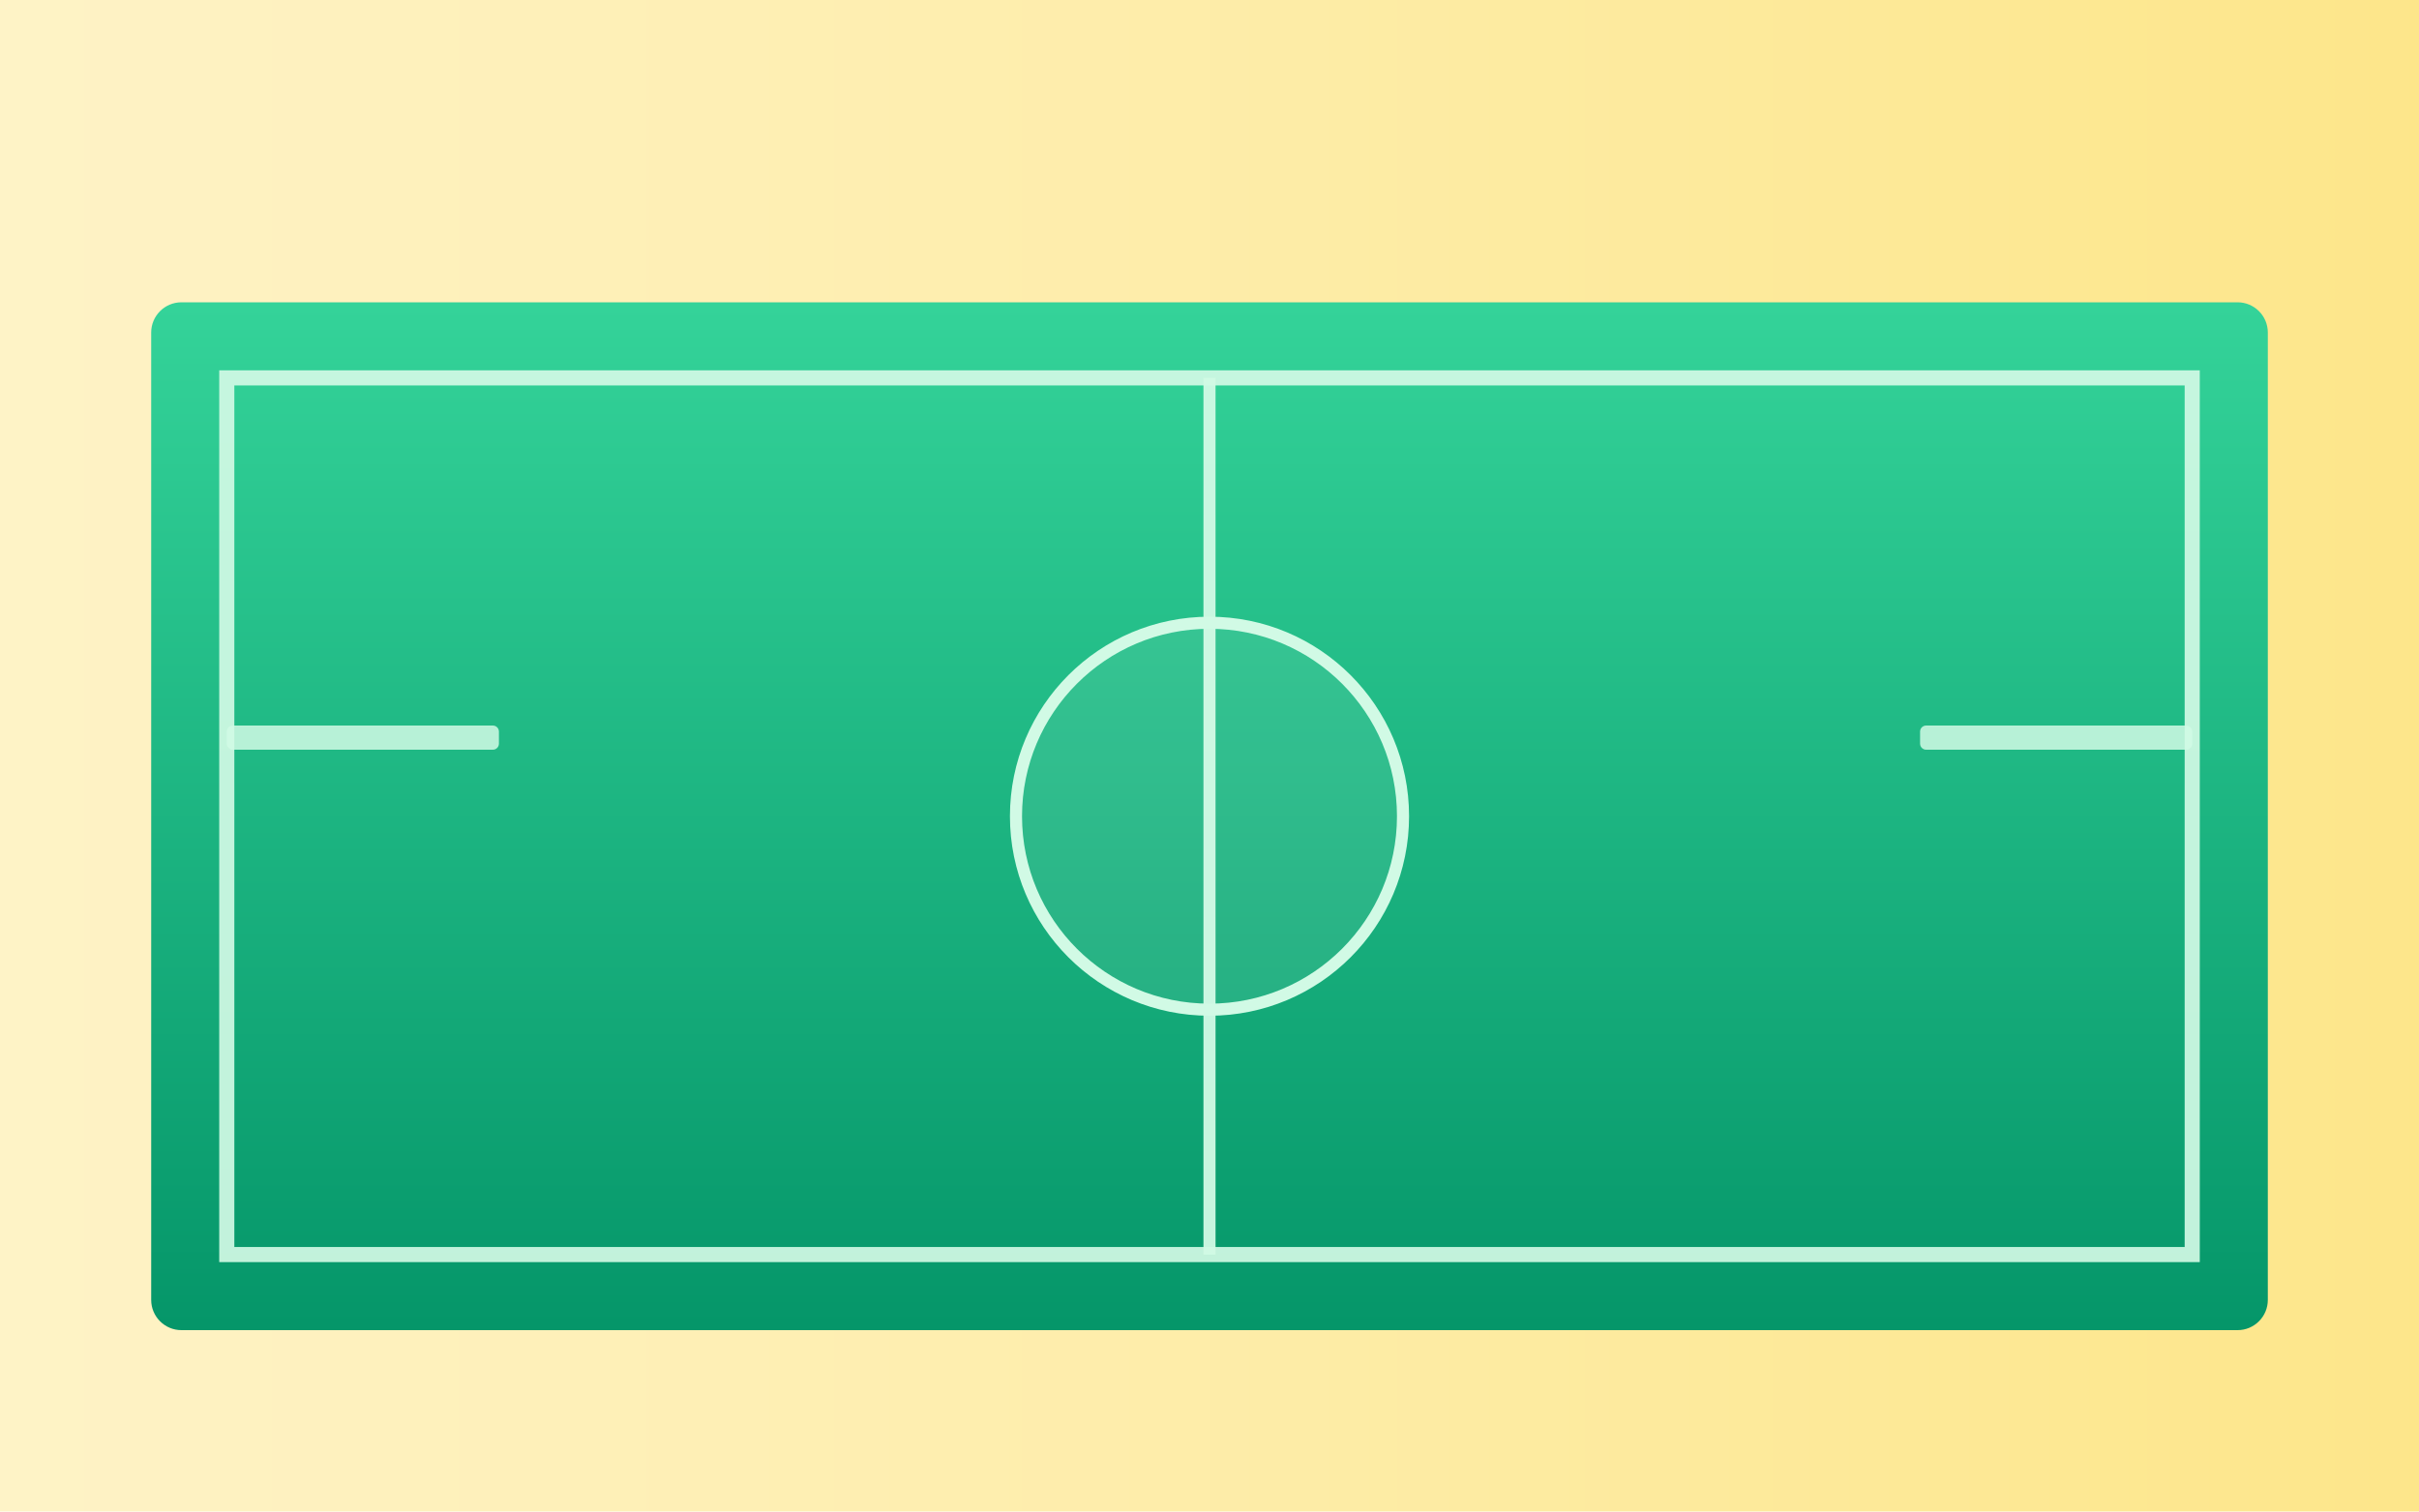
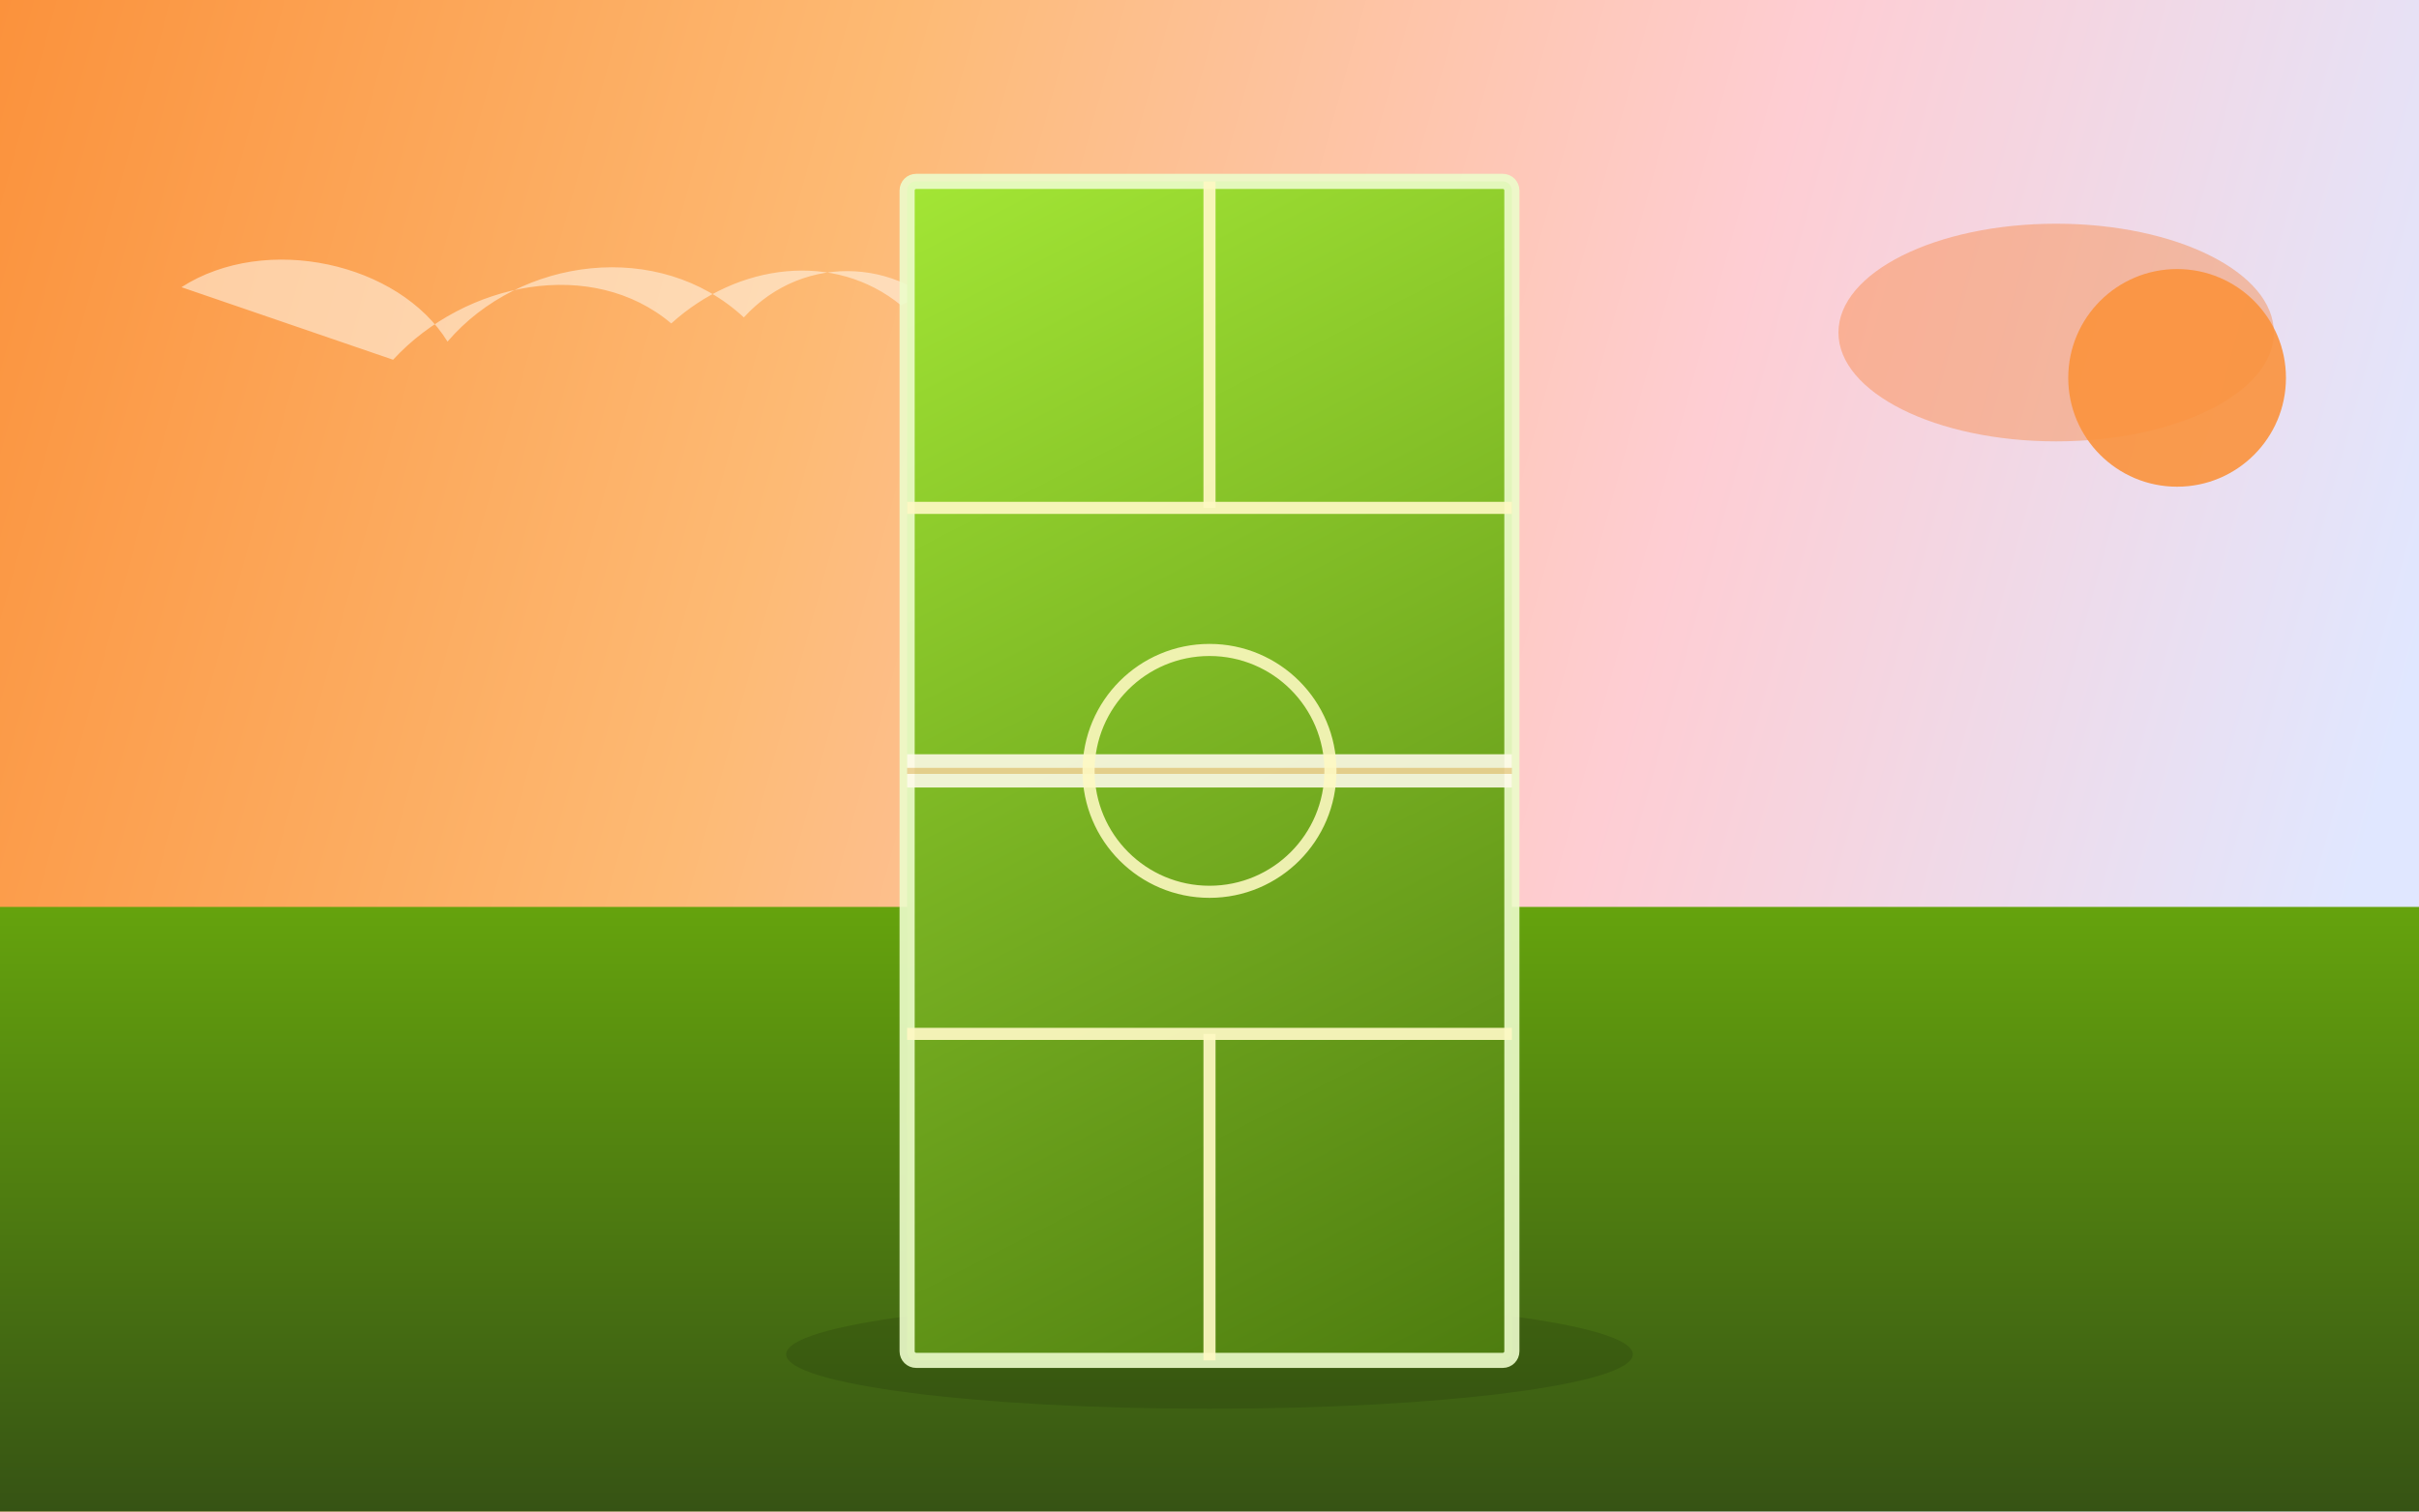
<svg xmlns="http://www.w3.org/2000/svg" viewBox="0 0 800 500" fill="none" aria-hidden="true">
  <defs>
-     <linearGradient id="ob-sky" x1="0" y1="0" x2="1" y2="0">
-       <stop offset="0%" stop-color="#fef3c7" />
-       <stop offset="100%" stop-color="#fde68a" />
+     <linearGradient id="ob-sky" x1="0" y1="0" x2="800" y2="220" gradientUnits="userSpaceOnUse">
+       <stop offset="0%" stop-color="#fb923c" />
+       <stop offset="35%" stop-color="#fdba74" />
+       <stop offset="70%" stop-color="#fecdd3" />
+       <stop offset="100%" stop-color="#e0e7ff" />
    </linearGradient>
-     <linearGradient id="ob-turf" x1="0" y1="0" x2="0" y2="1">
-       <stop offset="0%" stop-color="#34d399" />
-       <stop offset="100%" stop-color="#059669" />
+     <linearGradient id="ob-turf" x1="400" y1="300" x2="400" y2="500" gradientUnits="userSpaceOnUse">
+       <stop offset="0%" stop-color="#65a30d" />
+       <stop offset="100%" stop-color="#365314" />
+     </linearGradient>
+     <linearGradient id="ob-court" x1="300" y1="60" x2="500" y2="450" gradientUnits="userSpaceOnUse">
+       <stop offset="0%" stop-color="#a3e635" />
+       <stop offset="100%" stop-color="#4d7c0f" />
    </linearGradient>
  </defs>
  <rect width="800" height="500" fill="url(#ob-sky)" />
-   <rect x="50" y="100" width="700" height="340" rx="10" fill="url(#ob-turf)" />
-   <rect x="75" y="125" width="650" height="290" fill="none" stroke="#d1fae5" stroke-width="5" opacity="0.92" />
-   <line x1="400" y1="125" x2="400" y2="415" stroke="#d1fae5" stroke-width="4" opacity="0.95" />
-   <circle cx="400" cy="270" r="64" stroke="#d1fae5" stroke-width="4" fill="rgba(255,255,255,0.08)" />
-   <rect x="75" y="240" width="90" height="8" rx="2" fill="#d1fae5" opacity="0.85" />
-   <rect x="635" y="240" width="90" height="8" rx="2" fill="#d1fae5" opacity="0.85" />
+   <ellipse cx="680" cy="110" rx="72" ry="36" fill="#f97316" opacity="0.35" />
+   <circle cx="720" cy="125" r="36" fill="#fb923c" opacity="0.9" />
+   <path fill="#fff7ed" opacity="0.55" d="M60 95c28-18 72-8 88 18 24-28 70-34 98-8 20-22 54-20 72 4 18-16 50-12 62 8-16-24-52-32-82-16-22-18-54-14-76 6-26-22-68-14-92 12z" />
+   <rect width="800" height="200" y="300" fill="url(#ob-turf)" />
+   <ellipse cx="400" cy="448" rx="140" ry="18" fill="#000" opacity="0.12" />
+   <rect x="300" y="60" width="200" height="390" rx="3" fill="url(#ob-court)" />
+   <rect x="300" y="60" width="200" height="390" rx="3" fill="none" stroke="#ecfccb" stroke-width="5" opacity="0.9" />
+   <line x1="300" y1="255" x2="500" y2="255" stroke="#fffbeb" stroke-width="11" opacity="0.88" />
+   <line x1="300" y1="255" x2="500" y2="255" stroke="#ca8a04" stroke-width="2" opacity="0.35" />
+   <line x1="300" y1="168" x2="500" y2="168" stroke="#fef9c3" stroke-width="4" opacity="0.92" />
+   <line x1="300" y1="342" x2="500" y2="342" stroke="#fef9c3" stroke-width="4" opacity="0.92" />
+   <line x1="400" y1="60" x2="400" y2="168" stroke="#fef9c3" stroke-width="4" opacity="0.92" />
+   <line x1="400" y1="342" x2="400" y2="450" stroke="#fef9c3" stroke-width="4" opacity="0.92" />
+   <circle cx="400" cy="255" r="40" stroke="#fef9c3" stroke-width="4" fill="none" opacity="0.88" />
</svg>
